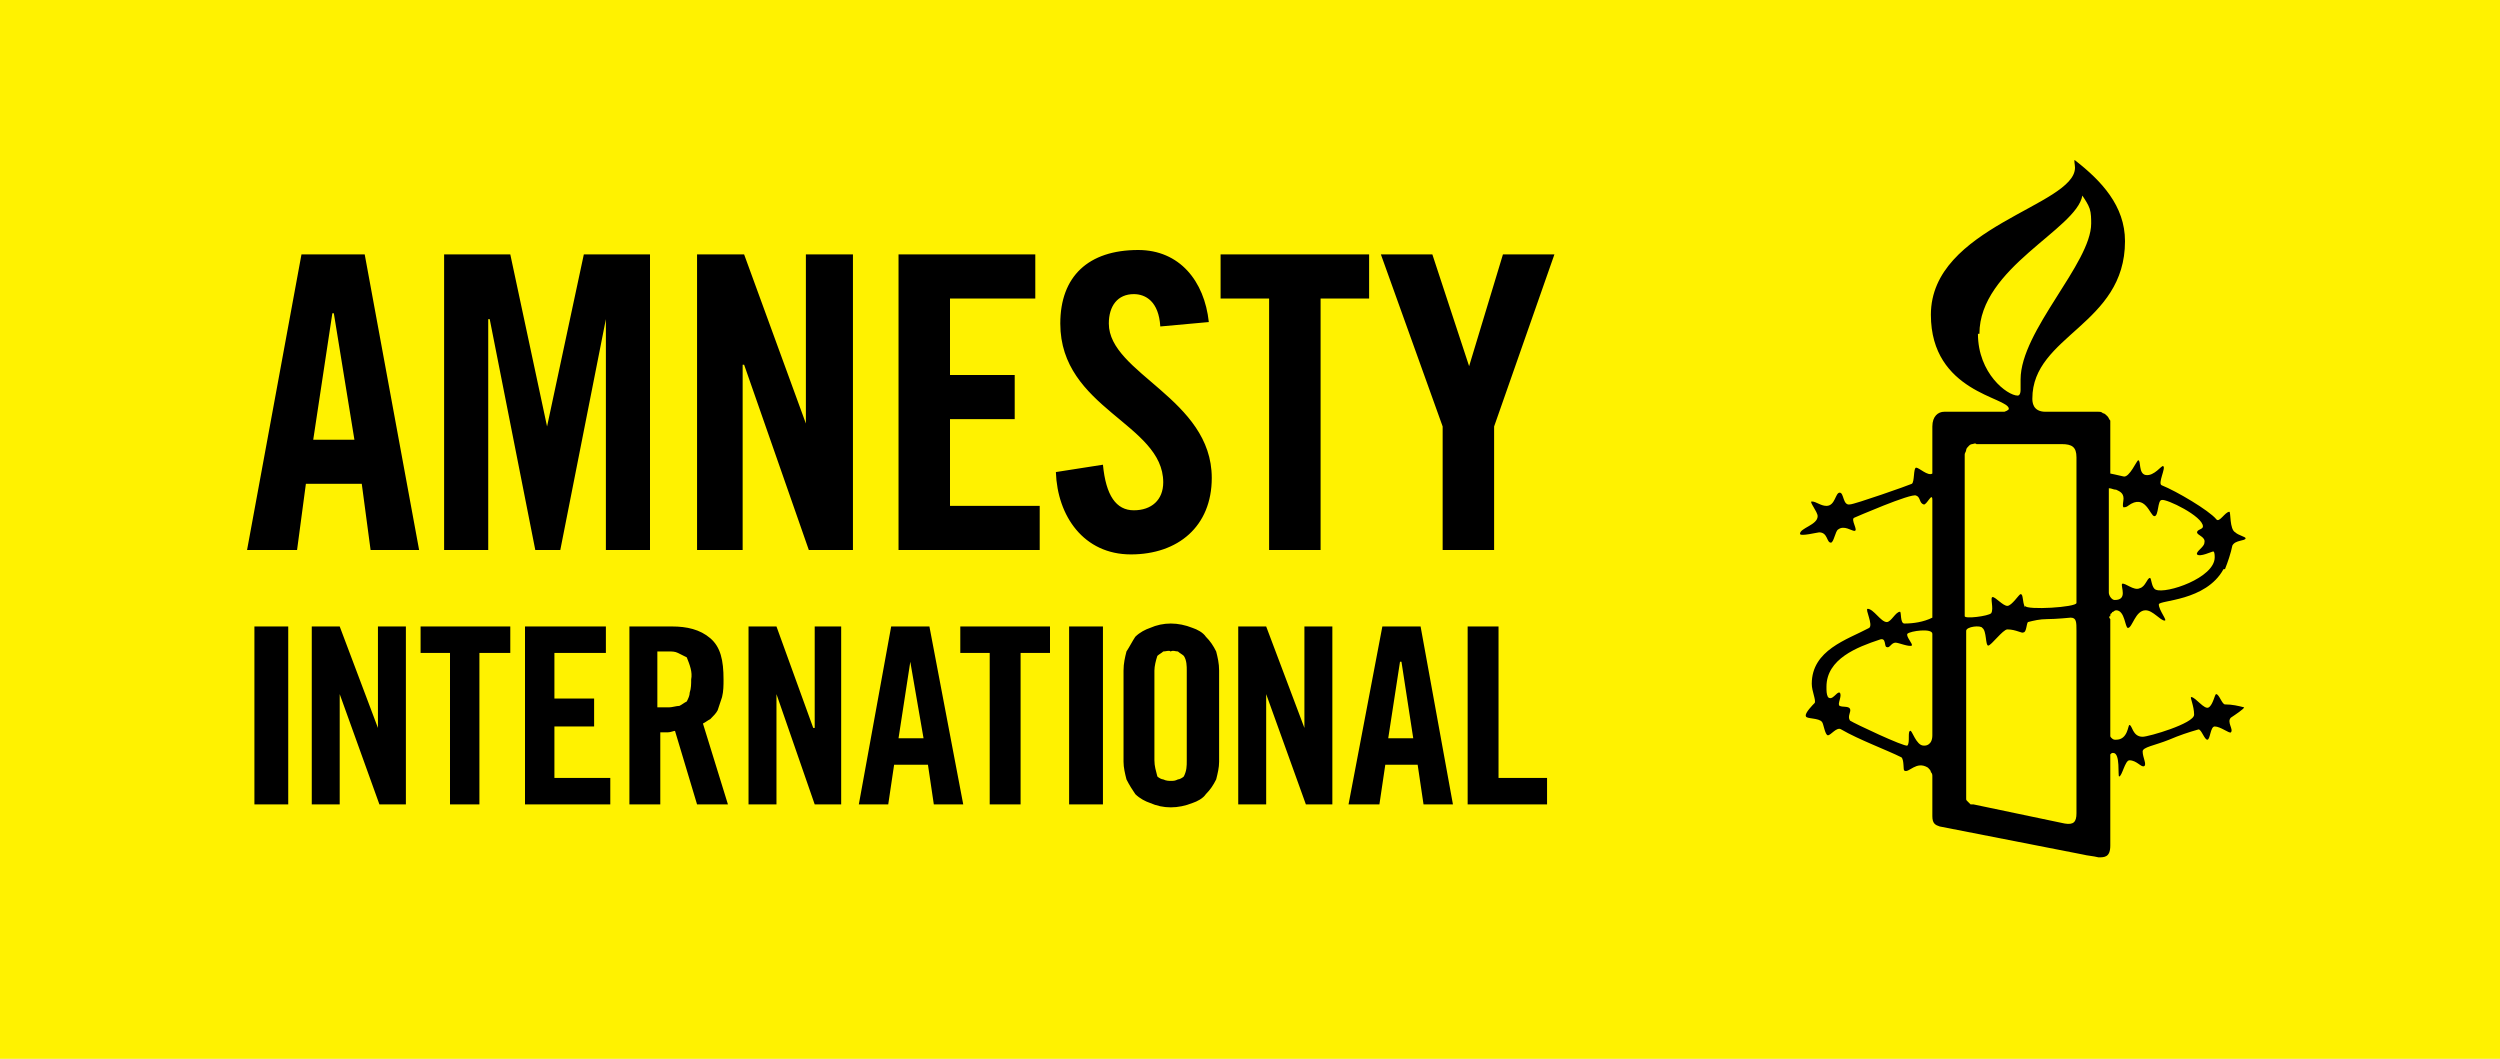
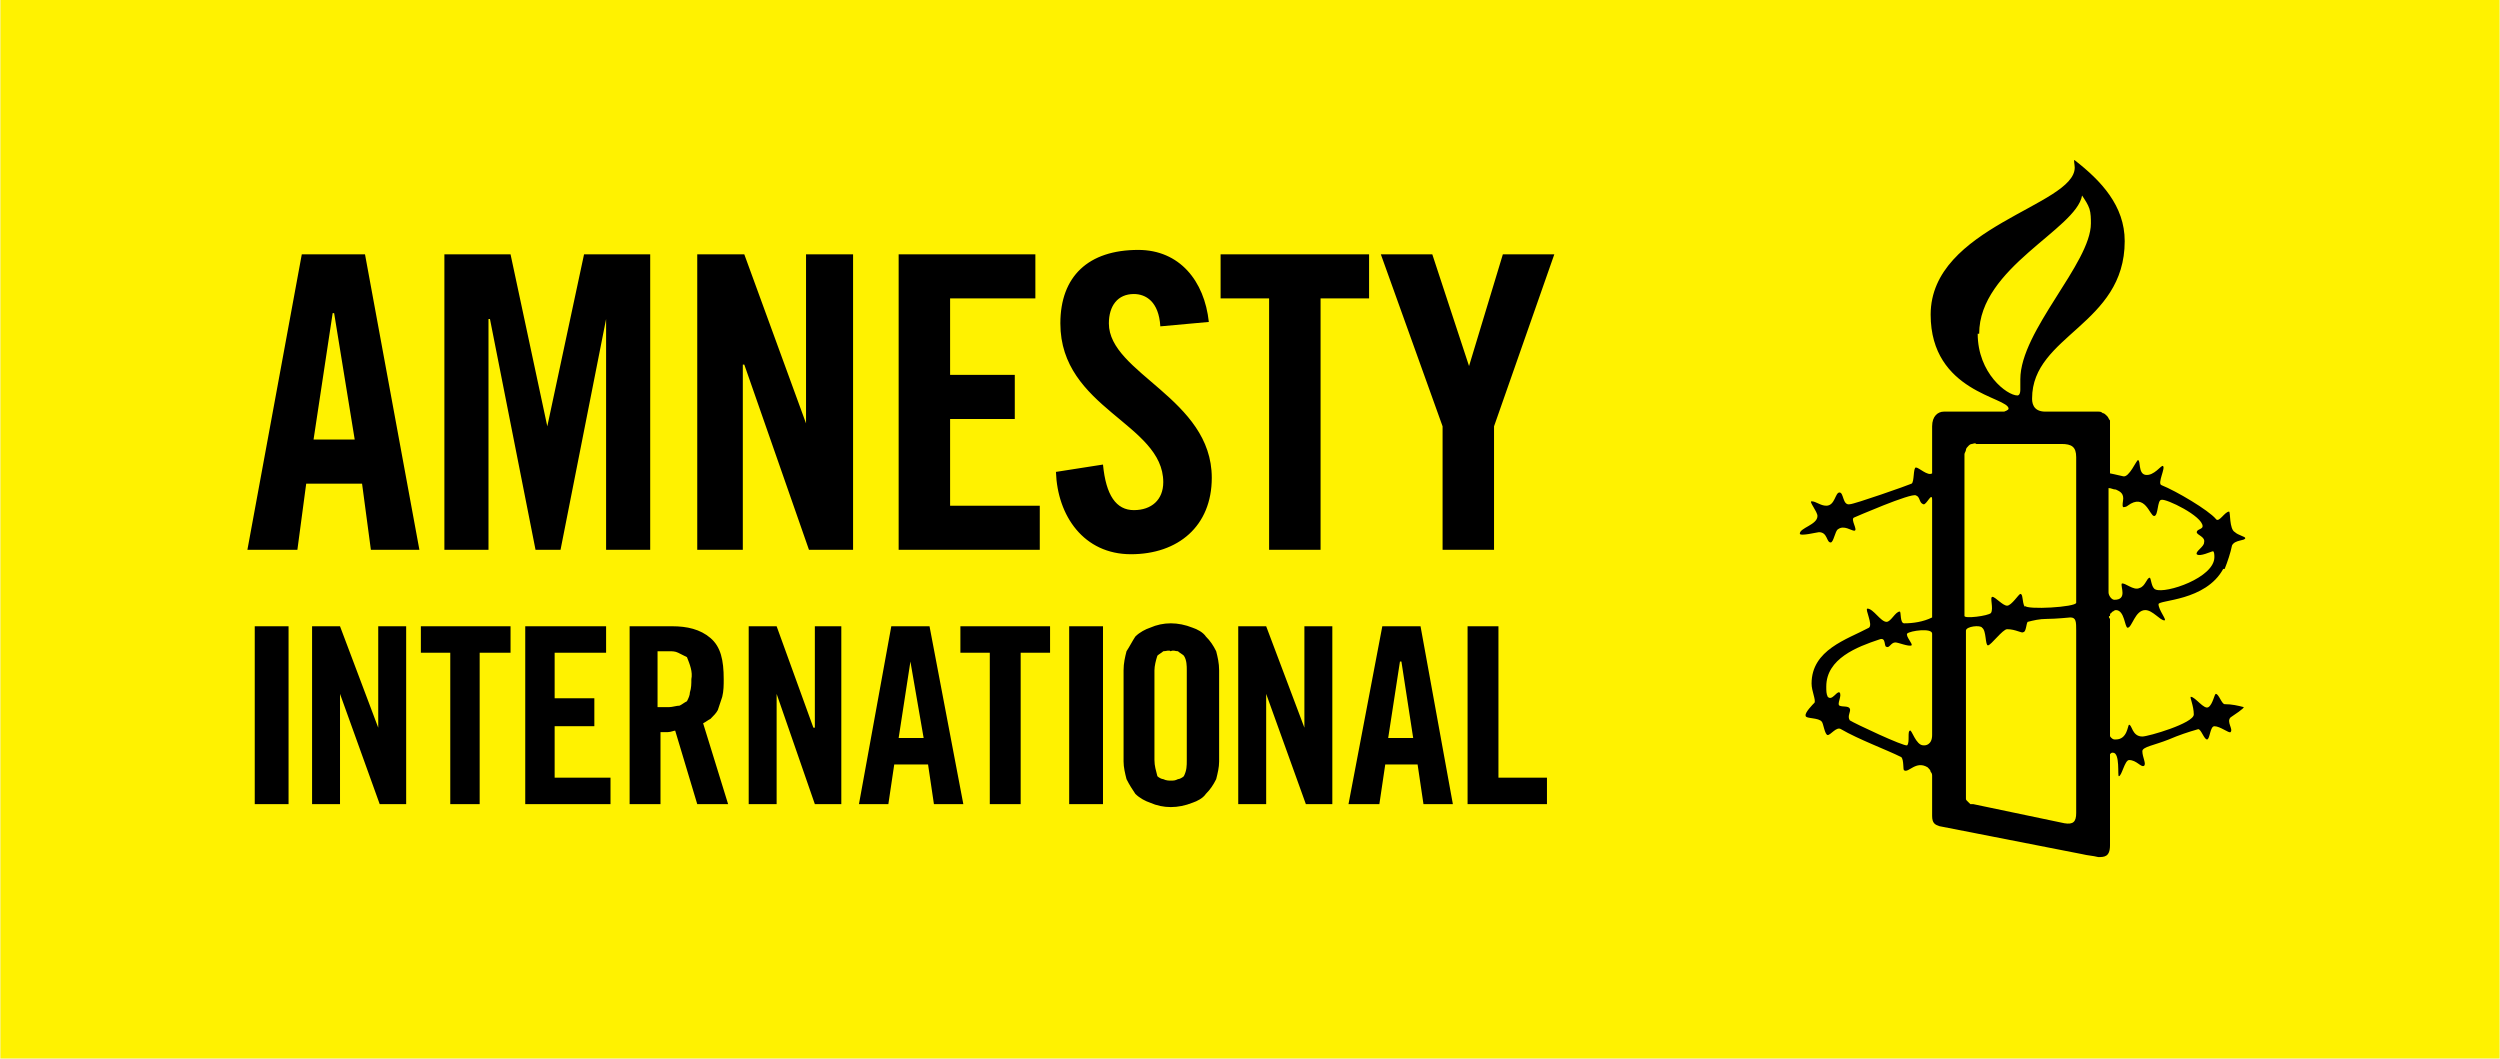
- <svg xmlns="http://www.w3.org/2000/svg" width="170" height="72" fill="none" viewBox="0 0 170 72">
+ <svg xmlns="http://www.w3.org/2000/svg" width="248" height="105" fill="none" viewBox="0 0 170 72">
  <g clip-path="url(#a)">
    <path fill="#FFF200" d="M170 0H0V72H170V0Z" />
    <path fill="#000" d="M20.5 17.3 16.8 37.4H20.2L20.8 32.9H24.6L25.2 37.4H28.5L24.8 17.3H20.5ZM21.3 29.9 22.6 21.3H22.7L24.1 29.9H21.3ZM33.2 21.7H33.3L36.4 37.4H38.1L41.2 21.7H41.2V37.4H44.2V17.3H39.7L37.2 29H37.2L34.7 17.3H30.2V37.4H33.2V21.7ZM54.8 28.8H54.8L50.6 17.3H47.4V37.4H50.5V24.8H50.6L55 37.4H58V17.3H54.8V28.8ZM70.7 34.4H64.6V28.5H69V25.5H64.6V20.3H70.4V17.3H61.1V37.4H70.7V34.4ZM75.4 22C75.4 20.8 76 20 77.1 20 77.9 20 78.8 20.5 78.9 22.2L82.2 21.9C81.9 19.1 80.2 17 77.4 17 74 17 72.1 18.8 72.1 22 72.1 27.8 79.1 28.8 79.1 32.8 79.1 34 78.3 34.7 77.1 34.7 75.9 34.7 75.2 33.7 75 31.6L71.8 32.1C71.9 35.1 73.7 37.7 76.9 37.7 80.1 37.7 82.4 35.8 82.4 32.5 82.4 27.1 75.4 25.4 75.4 22M86.3 37.4H89.8V20.3H93.1V17.3H83V20.3H86.3V37.4ZM99.9 24.9H99.9L97.4 17.3H93.9L98.1 29V37.4H101.6V29L105.7 17.3H102.2L99.9 24.9ZM151.3 38.7C151.5 38.2 151.7 37.6 151.8 37.1 152 36.7 152.7 36.8 152.7 36.6 152.7 36.5 152.2 36.4 152 36.2 151.6 36 151.7 34.8 151.6 34.8 151.3 34.8 150.9 35.6 150.7 35.3 150.2 34.7 148 33.4 147 33 146.7 32.9 147.3 31.8 147.1 31.7 147 31.6 146.5 32.4 145.9 32.3 145.4 32.2 145.6 31.3 145.4 31.3 145.3 31.3 144.8 32.5 144.4 32.4 144 32.3 143.5 32.2 143.5 32.2V29C143.5 28.8 143.5 28.7 143.5 28.6 143.4 28.5 143.4 28.4 143.3 28.3 143.2 28.2 143.1 28.1 143 28.1 142.9 28 142.8 28 142.7 28H139.1C138.2 28 138.2 27.3 138.2 27.1 138.2 22.8 144.5 22.1 144.5 16.4 144.5 14 142.9 12.3 141.1 10.9 141 10.8 141.1 11.2 141.1 11.4 141.1 14 131.3 15.4 131.3 21.4 131.3 26.7 136.6 27 136.6 27.8 136.6 27.9 136.3 28 136.3 28H132.2C131.8 28 131.4 28.3 131.4 29V32.2C131.1 32.4 130.5 31.8 130.3 31.8 130.1 31.8 130.2 32.8 130 32.9 129.8 33 126.1 34.3 125.8 34.3 125.3 34.4 125.4 33.5 125.1 33.5 124.8 33.5 124.8 34.4 124.2 34.4 123.8 34.4 123.5 34.1 123.2 34.1 123 34.1 123.6 34.8 123.6 35.1 123.6 35.7 122.4 35.9 122.4 36.3 122.4 36.5 123.6 36.2 123.7 36.2 124.3 36.2 124.2 36.9 124.5 36.9 124.7 36.9 124.8 36.1 125 36 125.4 35.7 125.9 36.1 126.1 36.1 126.4 36.1 125.8 35.3 126.1 35.2 126.1 35.2 130 33.5 130.3 33.7 130.6 33.8 130.5 34.2 130.8 34.3 131 34.4 131.4 33.4 131.4 34V42C130.8 42.3 130.1 42.4 129.5 42.4 129.2 42.4 129.3 41.6 129.2 41.6 128.9 41.6 128.6 42.3 128.3 42.3 127.9 42.3 127.4 41.4 127 41.4 126.8 41.4 127.4 42.5 127.1 42.7 125.6 43.5 123.2 44.2 123.2 46.5 123.2 47 123.5 47.6 123.4 47.8 123.3 47.9 122.7 48.5 122.8 48.7 122.8 48.9 123.7 48.8 123.9 49.1 124 49.2 124.1 50 124.3 50 124.5 50 124.9 49.4 125.2 49.6 126.4 50.3 128.3 51 129.3 51.5 129.5 51.7 129.4 52.4 129.5 52.4 129.8 52.6 130.3 51.7 131.1 52.2 131.2 52.3 131.3 52.4 131.3 52.5 131.4 52.6 131.4 52.7 131.4 52.8V55.5C131.4 56 131.6 56.1 131.9 56.2L141.6 58.1C142 58.2 142.3 58.2 142.7 58.3 143.1 58.3 143.5 58.3 143.5 57.5V51.4C143.5 51.4 143.5 51.3 143.5 51.3 143.6 51.2 143.6 51.2 143.7 51.2 144.2 51.2 144 52.8 144.1 52.8 144.3 52.8 144.5 51.7 144.8 51.7 145.3 51.7 145.6 52.2 145.8 52.1 146 52 145.7 51.5 145.7 51.1 145.7 50.8 146.5 50.7 147.5 50.3 148.2 50 148.8 49.8 149.5 49.6 149.7 49.6 149.9 50.3 150.1 50.3 150.3 50.3 150.3 49.4 150.6 49.4 151 49.4 151.6 49.9 151.7 49.8 151.9 49.6 151.4 49.1 151.7 48.8 152 48.6 152.6 48.2 152.6 48.1 152.2 48 151.8 47.9 151.3 47.9 151.1 47.9 150.9 47.2 150.7 47.2 150.6 47.2 150.5 47.9 150.2 48.1 149.9 48.3 149.3 47.4 149 47.4 148.9 47.4 149.2 48 149.2 48.6 149.2 49.2 146.1 50.1 145.7 50.1 145 50.1 145 49.3 144.8 49.3 144.7 49.3 144.7 50.3 143.9 50.3 143.9 50.3 143.8 50.3 143.8 50.3 143.7 50.3 143.6 50.2 143.6 50.2 143.5 50.1 143.5 50.1 143.5 50 143.5 50 143.5 49.9 143.5 49.8V42.1C143.4 42 143.4 41.9 143.5 41.9 143.5 41.8 143.5 41.7 143.6 41.7 143.6 41.6 143.7 41.6 143.7 41.6 143.8 41.5 143.9 41.5 143.9 41.5 144.5 41.5 144.5 42.7 144.7 42.7 145 42.7 145.2 41.5 145.9 41.5 146.4 41.5 146.9 42.2 147.2 42.2 147.4 42.2 146.8 41.5 146.8 41.1 146.8 40.8 150 40.9 151.2 38.7H151.3ZM130.8 50.7C130.3 50.7 130 49.6 129.9 49.7 129.7 49.7 129.9 50.5 129.7 50.7 129.5 50.8 126.1 49.2 125.8 49 125.6 48.7 125.9 48.4 125.8 48.2 125.7 48 125.3 48.1 125.1 48 124.9 47.9 125.3 47.3 125.1 47.1 124.9 47 124.6 47.7 124.3 47.4 124.2 47.2 124.2 47 124.2 46.7 124.2 44.8 126.3 44 127.8 43.5 128.3 43.3 128.1 44 128.3 44 128.5 44.1 128.6 43.7 128.9 43.7 129.1 43.7 129.8 44 130 43.9 130.1 43.8 129.6 43.3 129.7 43.1 129.9 42.9 131.4 42.7 131.4 43.1V50C131.4 50.7 130.9 50.7 130.9 50.7H130.8ZM134.6 22.7C134.6 18.2 141.2 15.6 141.6 13.3 141.8 13.6 142 13.9 142.1 14.2 142.2 14.5 142.2 14.9 142.2 15.2 142.2 17.9 137.4 22.5 137.4 25.8 137.4 26.2 137.4 26.3 137.4 26.5 137.4 26.8 137.3 26.9 137.2 26.9 136.5 26.9 134.5 25.4 134.5 22.7L134.6 22.7ZM141.2 55.3C141.2 55.9 141 56.1 140.4 56L134.2 54.7C134.1 54.7 134.1 54.7 134 54.7 133.9 54.6 133.9 54.6 133.8 54.5 133.7 54.4 133.7 54.4 133.7 54.3 133.7 54.2 133.7 54.1 133.7 54.1V42.9C133.7 42.6 134.7 42.5 134.8 42.7 135.1 42.9 135 43.9 135.2 43.9 135.4 43.9 136.2 42.8 136.5 42.8 137.1 42.8 137.5 43.1 137.6 43 137.8 43 137.8 42.4 137.9 42.3 138.3 42.2 138.7 42.1 139.2 42.1 139.8 42.1 140.8 42 140.8 42 141.2 42 141.2 42.3 141.2 42.9L141.2 55.3ZM137.7 41.3C137.5 40.9 137.6 40.4 137.4 40.4 137.3 40.4 136.8 41.2 136.5 41.2 136.2 41.2 135.7 40.6 135.5 40.6 135.3 40.6 135.6 41.4 135.4 41.7 135.2 41.9 133.6 42.1 133.6 41.9V30.9C133.6 30.8 133.7 30.7 133.7 30.6 133.7 30.5 133.8 30.4 133.9 30.3 133.9 30.3 134 30.2 134.1 30.2 134.2 30.2 134.3 30.1 134.4 30.2H140.2C140.9 30.2 141.2 30.4 141.2 31.1V41C141.2 41.3 137.8 41.5 137.7 41.2L137.7 41.3ZM146.6 40.1C146.3 40 146.3 39.3 146.2 39.3 146 39.3 145.9 39.9 145.5 40 145.1 40.2 144.5 39.6 144.3 39.7 144.2 39.9 144.7 40.8 143.8 40.8 143.6 40.8 143.4 40.5 143.4 40.3V33.2C143.6 33.2 143.7 33.3 143.9 33.3 144.1 33.4 144.4 33.5 144.4 33.9 144.4 34.1 144.3 34.4 144.4 34.5 144.6 34.5 144.7 34.4 144.7 34.4 145.9 33.5 146.2 35.1 146.5 35.1 146.8 35.1 146.7 34 147 34 147.3 33.9 149.8 35.1 149.8 35.8 149.8 36 149.4 36 149.4 36.2 149.4 36.4 150 36.5 149.9 36.9 149.9 37.2 149.3 37.5 149.4 37.7 149.6 37.9 150.4 37.5 150.5 37.5 150.6 37.5 150.6 37.8 150.6 37.9 150.6 39.3 147.3 40.4 146.6 40.1M19.6 42.6H17.3V54.7H19.6V42.6ZM21.2 54.7V42.6H23.1L25.7 49.5H25.7V42.6H27.6V54.7H25.8L23.1 47.2H23.1V54.7H21.2ZM30.6 44.4H28.6V42.6H34.7V44.4H32.6V54.7H30.6V44.4ZM35.7 54.7V42.6H41.2V44.4H37.7V47.5H40.4V49.4H37.7V52.9H41.5V54.7H35.7ZM44.7 48.1H45.5C45.7 48.1 46 48 46.2 48 46.4 47.9 46.5 47.8 46.7 47.7 46.8 47.5 46.9 47.3 46.9 47.1 47 46.8 47 46.5 47 46.2 47.1 45.7 46.9 45.2 46.7 44.7 46.5 44.6 46.3 44.5 46.1 44.4 45.9 44.3 45.7 44.3 45.5 44.3H44.7V48.1ZM44.9 54.7H42.8V42.6H45.7C46.7 42.6 47.6 42.8 48.3 43.4 49 44 49.2 44.9 49.2 46.2 49.2 46.6 49.2 47 49.1 47.4 49 47.7 48.9 48 48.8 48.3 48.7 48.5 48.5 48.7 48.3 48.9 48.1 49 48 49.1 47.8 49.2L49.5 54.7H47.4L45.9 49.7C45.8 49.7 45.6 49.8 45.4 49.8H44.9L44.9 54.7ZM50.9 54.7V42.6H52.8L55.3 49.5H55.4V42.6H57.2V54.7H55.4L52.8 47.2H52.8V54.7H50.9ZM61.1 50.2H62.8L61.9 45H61.9L61.1 50.2ZM60.4 54.7H58.4L60.6 42.6H63.2L65.5 54.7H63.5L63.1 52H60.8L60.4 54.7ZM67.3 44.4H65.3V42.6H71.4V44.4H69.4V54.7H67.3V44.4ZM75 42.6H72.7V54.7H75V42.6ZM78.5 51.7C78.5 52.1 78.6 52.4 78.7 52.8 78.8 52.9 79 53 79.1 53 79.3 53.1 79.5 53.1 79.6 53.1 79.8 53.1 79.9 53.1 80.1 53 80.2 53 80.4 52.9 80.5 52.8 80.7 52.4 80.7 52.1 80.7 51.7V45.6C80.7 45.3 80.7 44.9 80.5 44.6 80.4 44.5 80.2 44.4 80.1 44.3 79.9 44.3 79.8 44.2 79.6 44.3 79.5 44.2 79.3 44.3 79.1 44.3 79 44.4 78.8 44.5 78.7 44.6 78.6 44.9 78.5 45.3 78.5 45.6V51.7ZM76.4 45.6C76.4 45.1 76.5 44.7 76.6 44.3 76.8 44 77 43.6 77.2 43.3 77.5 43 77.9 42.8 78.2 42.7 79.1 42.3 80.1 42.3 81.1 42.7 81.4 42.8 81.8 43 82 43.3 82.3 43.6 82.5 43.9 82.7 44.3 82.8 44.7 82.9 45.1 82.9 45.6V51.8C82.9 52.2 82.8 52.6 82.7 53 82.5 53.4 82.3 53.7 82 54 81.8 54.3 81.4 54.5 81.1 54.6 80.1 55 79.1 55 78.2 54.6 77.9 54.5 77.5 54.3 77.2 54 77 53.7 76.8 53.4 76.6 53 76.5 52.6 76.4 52.2 76.4 51.8V45.6ZM84.2 54.7V42.6H86.1L88.7 49.5H88.7V42.6H90.6V54.7H88.8L86.1 47.2H86.1V54.7H84.2ZM94.4 50.2H96.1L95.3 45H95.2L94.4 50.2ZM93.8 54.7H91.7L94 42.6H96.6L98.8 54.7H96.8L96.4 52H94.2L93.8 54.7ZM99.8 54.7V42.6H101.9V52.9H105.2V54.7H99.8Z" />
  </g>
  <defs>
    <clipPath id="a">
      <path fill="#fff" d="M0 0H170V72H0z" />
    </clipPath>
  </defs>
</svg>
